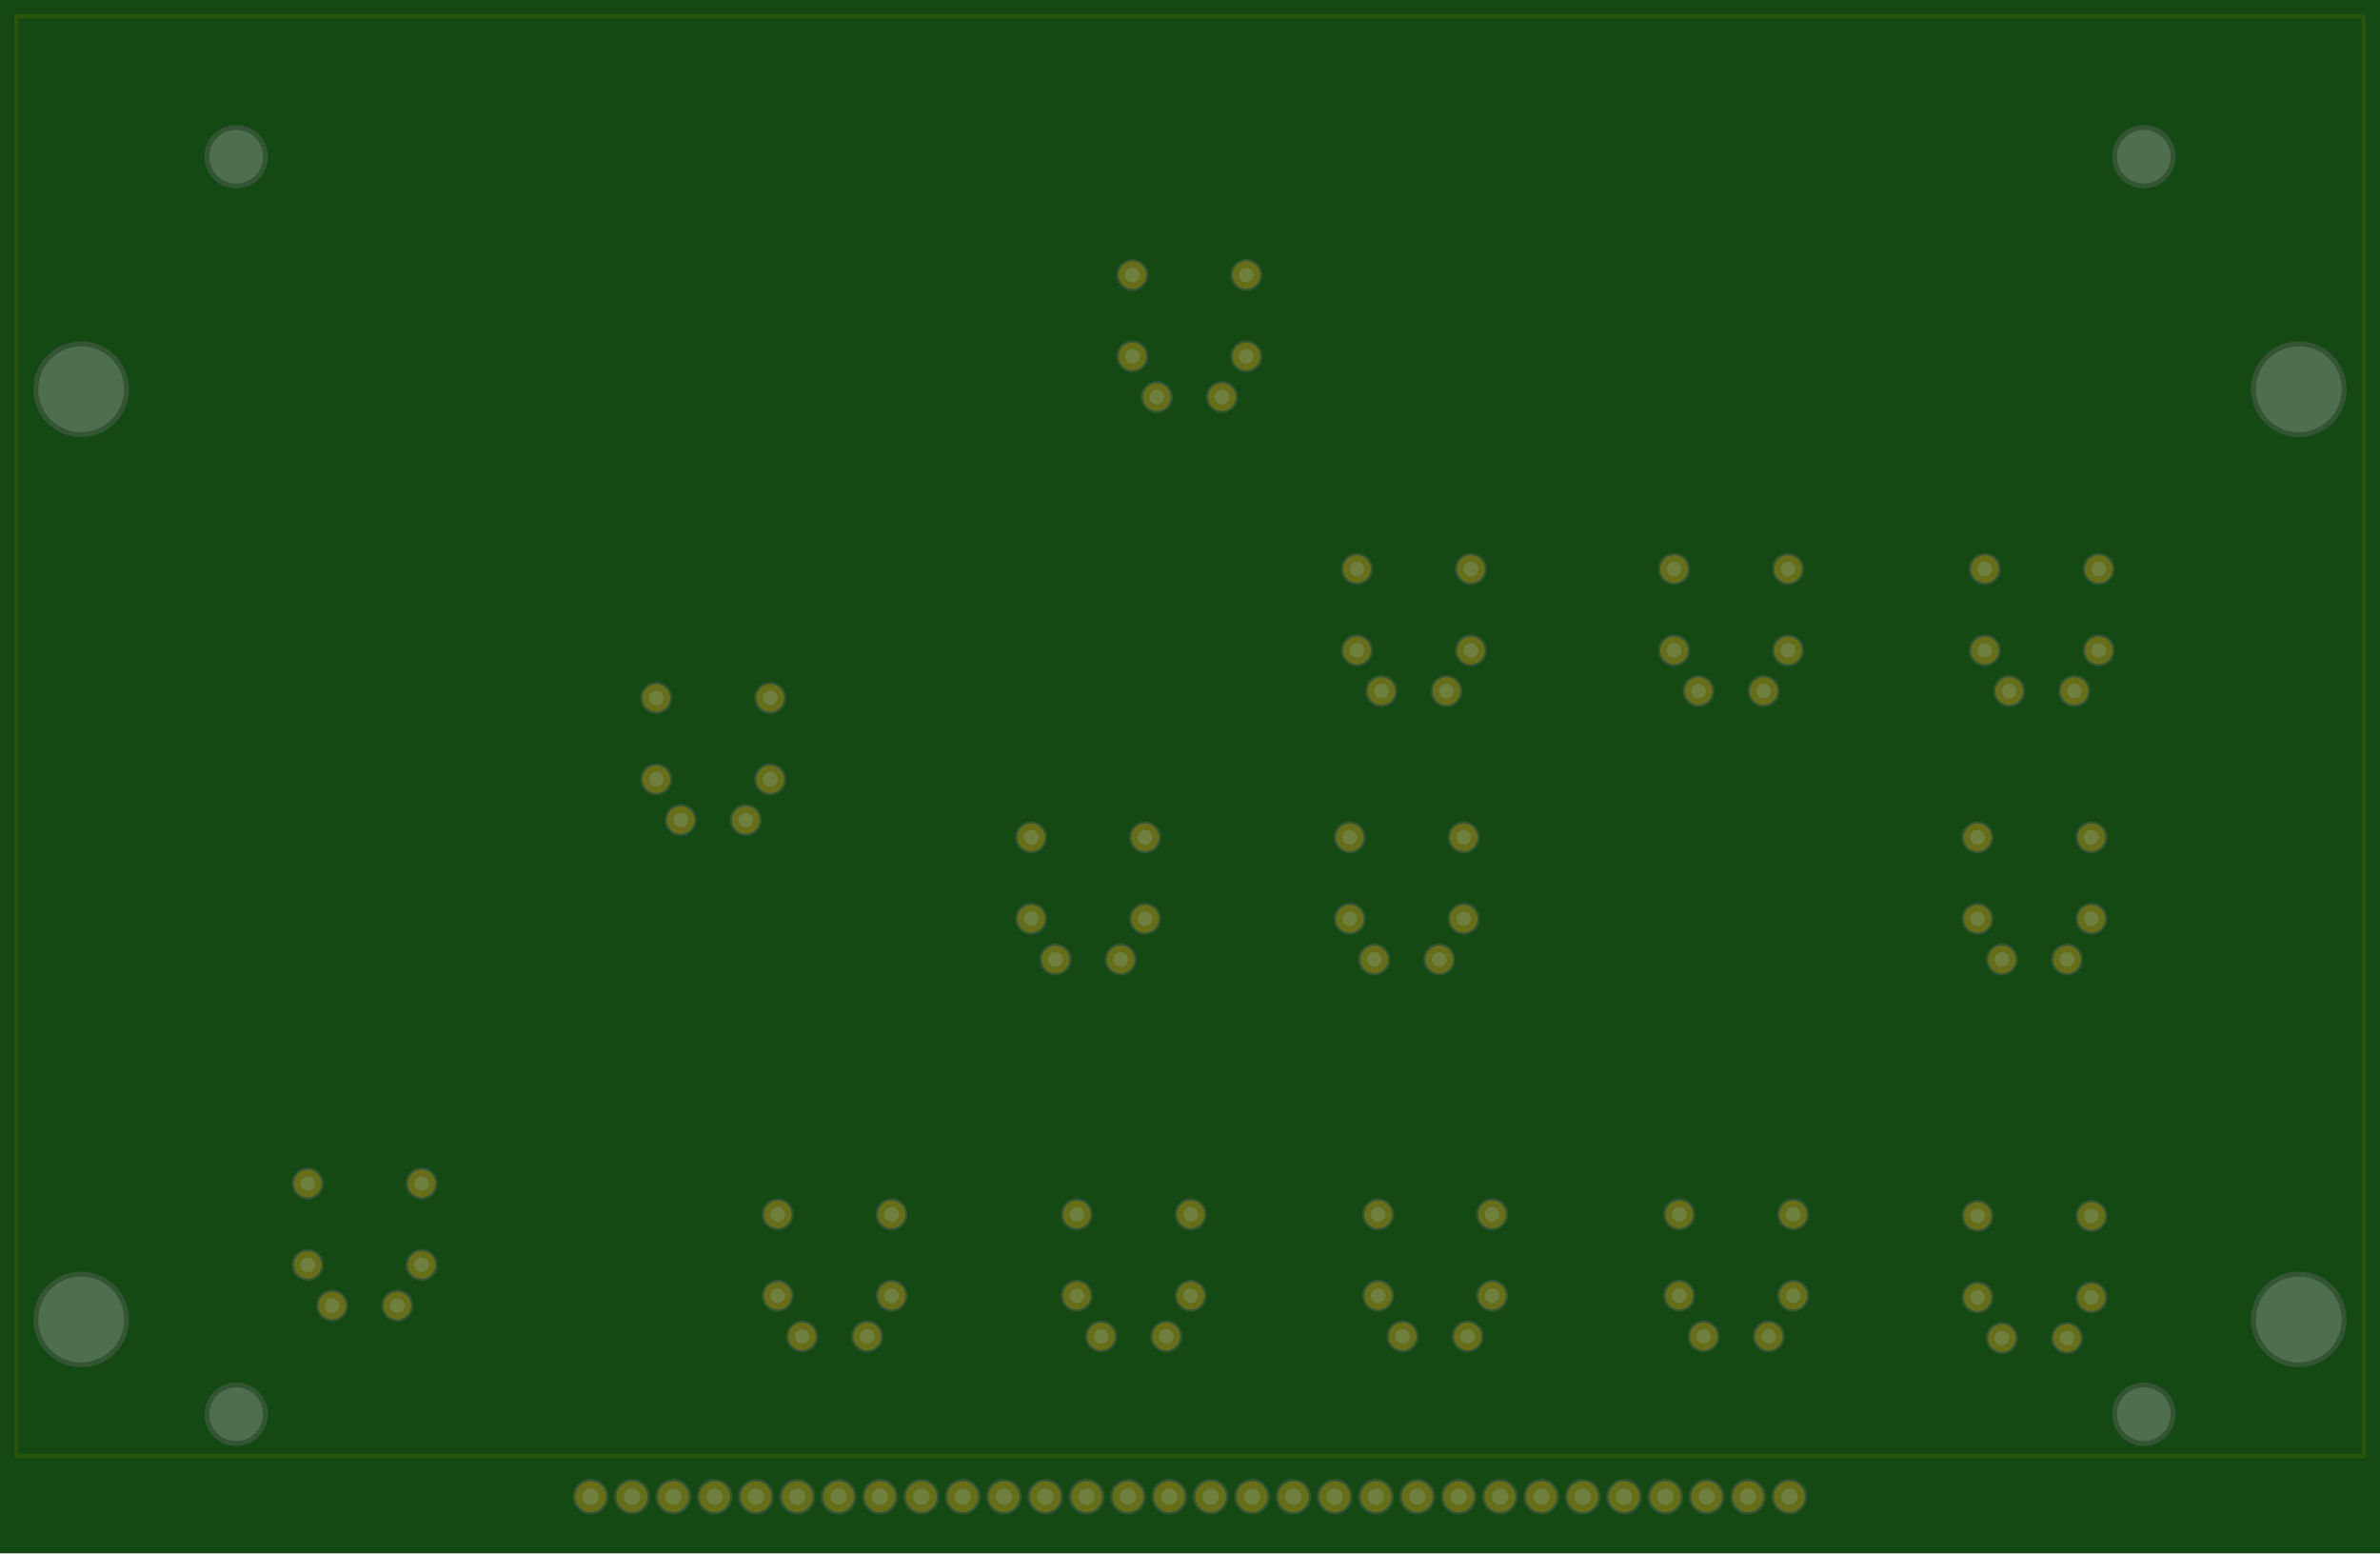
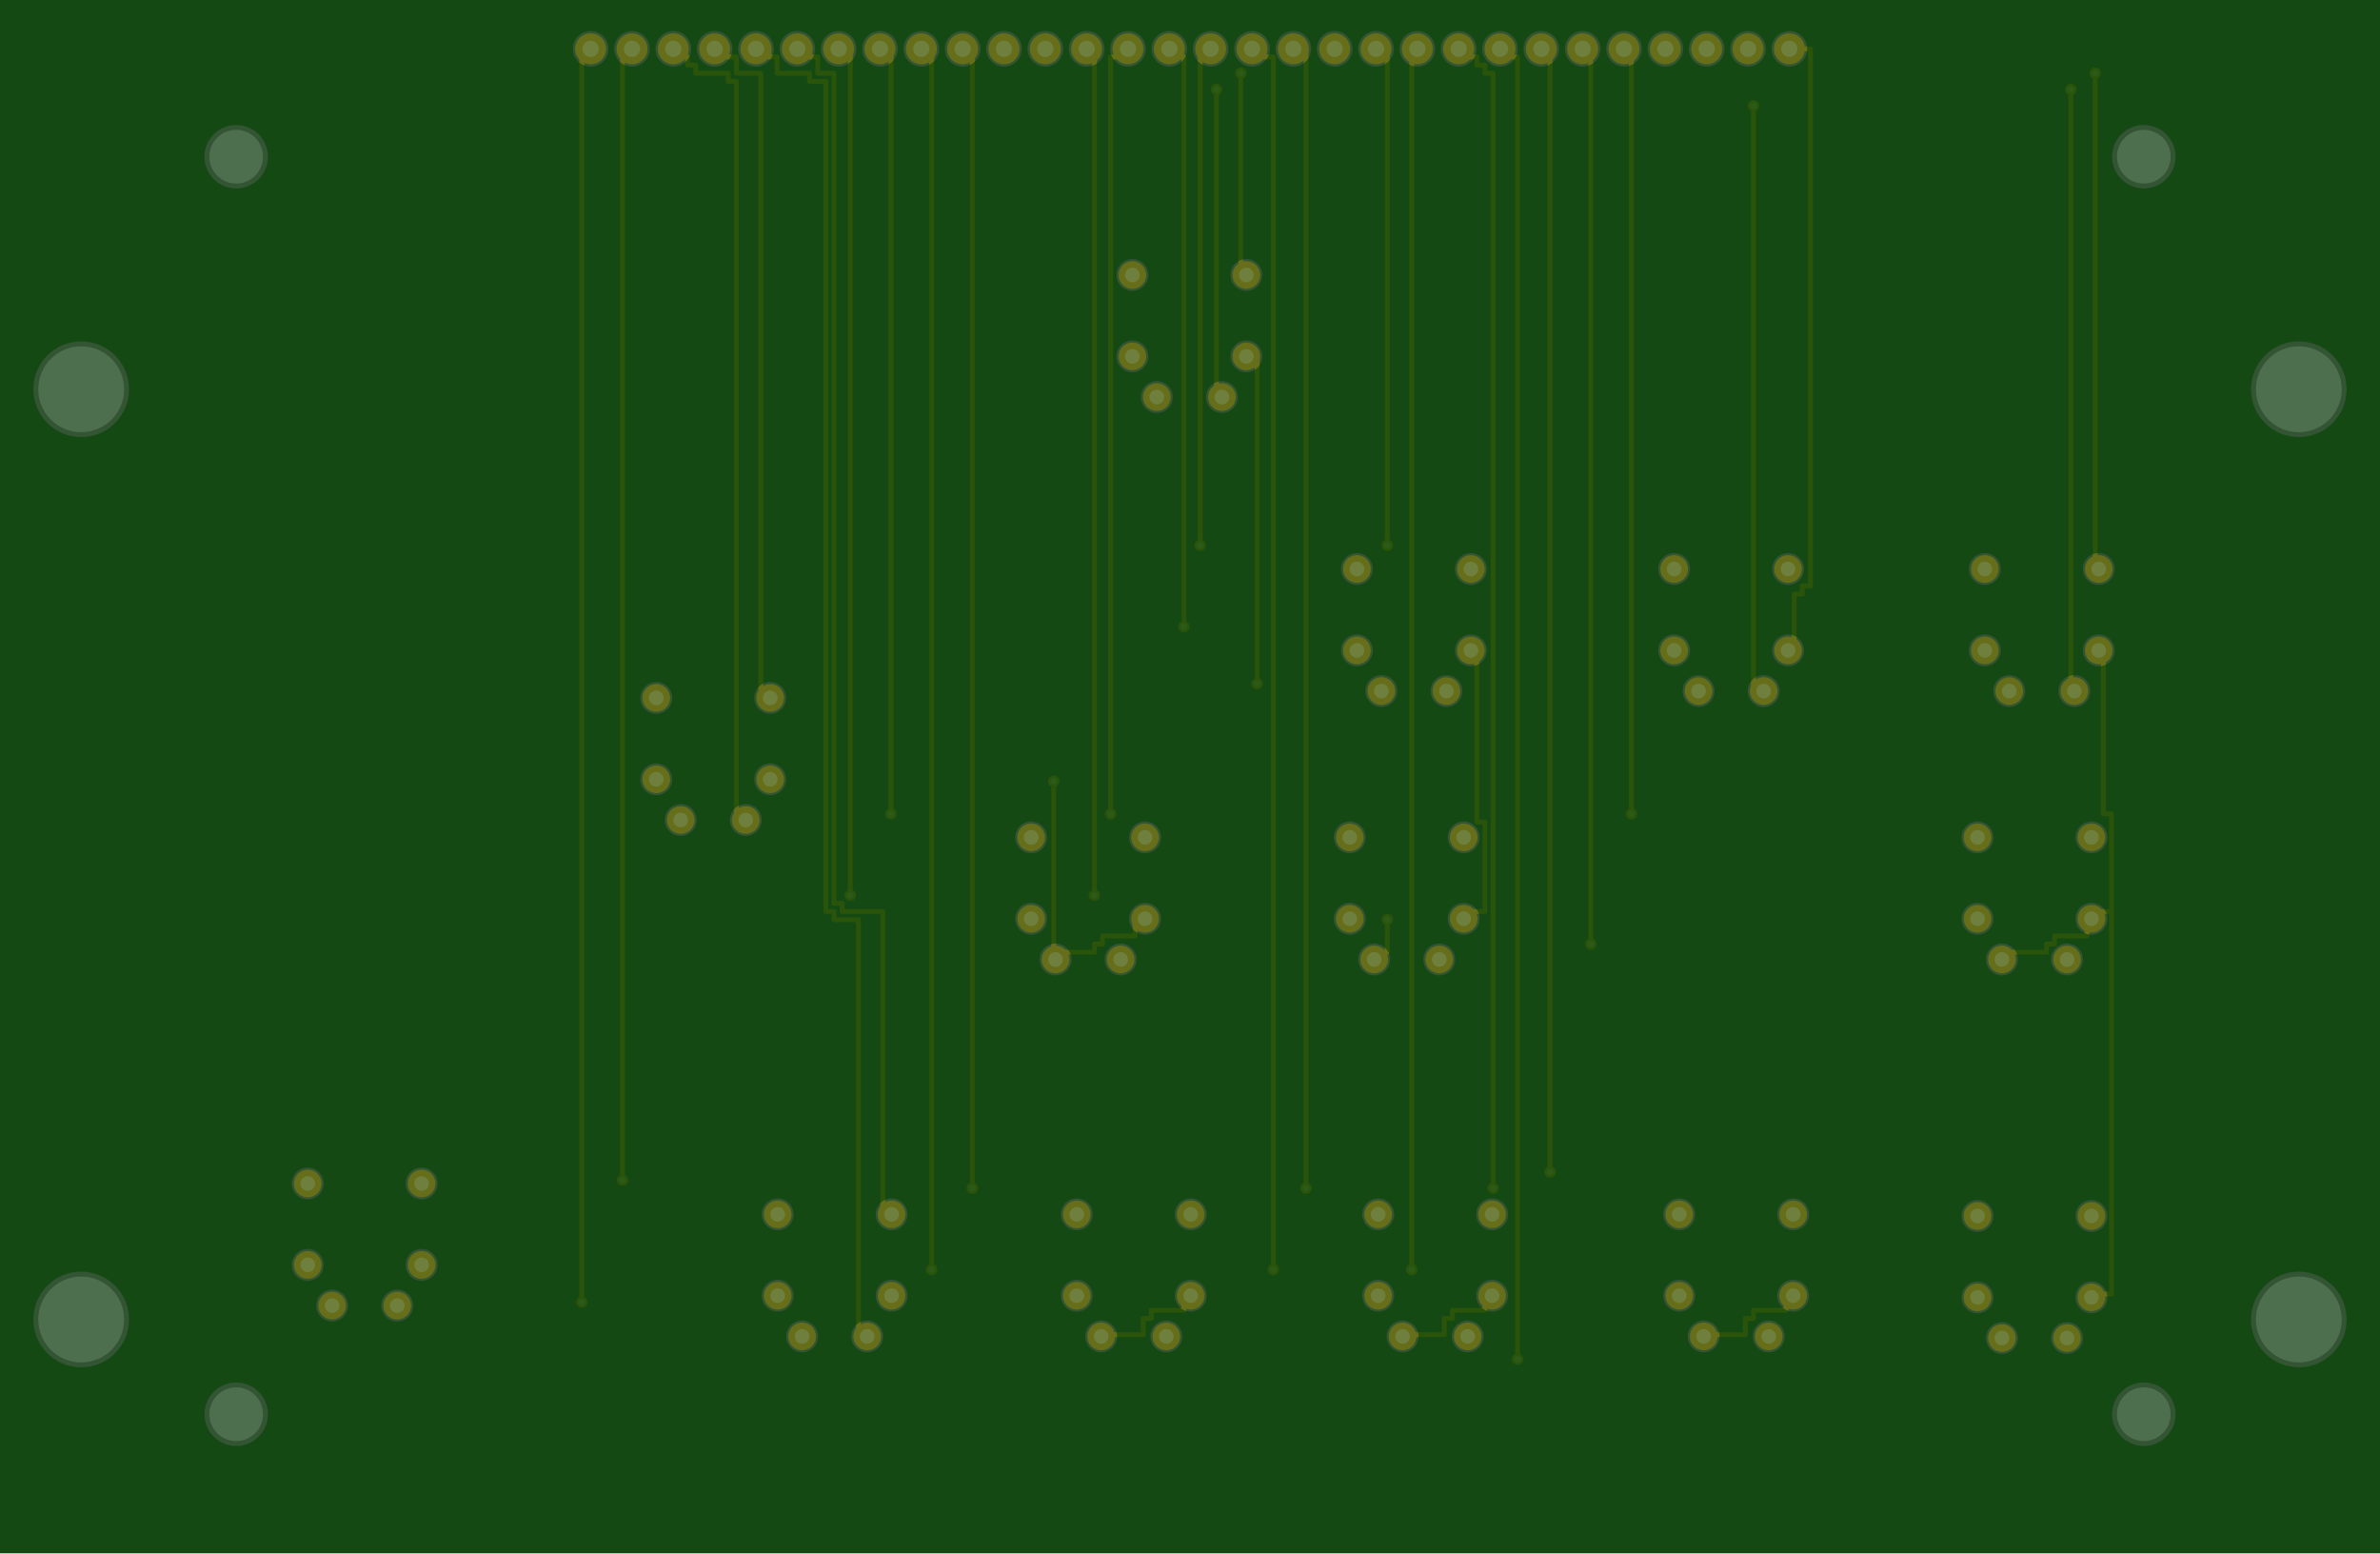
<svg xmlns="http://www.w3.org/2000/svg" version="1.1" stroke-linecap="round" stroke-linejoin="round" stroke-width="0" fill-rule="evenodd" clip-rule="evenodd" fill="#c93" stroke="#c93" viewBox="0 -95.45 146.25 95.45" width="146.25" height="95.45" style="background:#111">
  <defs>
-     <mask id="drill-pxDvhem3TJCs">
+     <mask id="drill-wErNq-8QMoBy">
      <rect x="0" y="-95.45" width="146.25" height="95.45" fill="#fff" />
      <g color="#000">
-         <circle cx="120.341" cy="-22.74" r="0.45" />
-         <circle cx="127.341" cy="-22.74" r="0.45" />
-         <circle cx="120.341" cy="-17.74" r="0.45" />
-         <circle cx="127.341" cy="-17.74" r="0.45" />
-         <circle cx="121.841" cy="-15.24" r="0.45" />
-         <circle cx="125.841" cy="-15.24" r="0.45" />
+         <circle cx="17.283" cy="-60.493" r="0.45" />
+         <circle cx="24.283" cy="-60.493" r="0.45" />
+         <circle cx="17.283" cy="-55.493" r="0.45" />
+         <circle cx="24.283" cy="-55.493" r="0.45" />
+         <circle cx="18.783" cy="-52.993" r="0.45" />
+         <circle cx="22.783" cy="-52.993" r="0.45" />
+         <circle cx="17.733" cy="-44.005" r="0.45" />
+         <circle cx="24.733" cy="-44.005" r="0.45" />
+         <circle cx="17.733" cy="-39.005" r="0.45" />
+         <circle cx="24.733" cy="-39.005" r="0.45" />
+         <circle cx="19.233" cy="-36.505" r="0.45" />
+         <circle cx="23.233" cy="-36.505" r="0.45" />
+         <circle cx="17.733" cy="-20.745" r="0.45" />
+         <circle cx="24.733" cy="-20.745" r="0.45" />
+         <circle cx="17.733" cy="-15.745" r="0.45" />
+         <circle cx="24.733" cy="-15.745" r="0.45" />
+         <circle cx="19.233" cy="-13.245" r="0.45" />
+         <circle cx="23.233" cy="-13.245" r="0.45" />
        <circle cx="36.062" cy="-20.846" r="0.45" />
        <circle cx="43.062" cy="-20.846" r="0.45" />
        <circle cx="36.062" cy="-15.846" r="0.45" />
        <circle cx="43.062" cy="-15.846" r="0.45" />
        <circle cx="37.562" cy="-13.346" r="0.45" />
        <circle cx="41.562" cy="-13.346" r="0.45" />
-         <circle cx="17.733" cy="-44.005" r="0.45" />
-         <circle cx="24.733" cy="-44.005" r="0.45" />
-         <circle cx="17.733" cy="-39.005" r="0.45" />
-         <circle cx="24.733" cy="-39.005" r="0.45" />
-         <circle cx="19.233" cy="-36.505" r="0.45" />
-         <circle cx="23.233" cy="-36.505" r="0.45" />
-         <circle cx="17.283" cy="-60.493" r="0.45" />
-         <circle cx="24.283" cy="-60.493" r="0.45" />
-         <circle cx="17.283" cy="-55.493" r="0.45" />
-         <circle cx="24.283" cy="-55.493" r="0.45" />
-         <circle cx="18.783" cy="-52.993" r="0.45" />
-         <circle cx="22.783" cy="-52.993" r="0.45" />
        <circle cx="36.375" cy="-60.493" r="0.45" />
        <circle cx="43.375" cy="-60.493" r="0.45" />
        <circle cx="36.375" cy="-55.493" r="0.45" />
        <circle cx="43.375" cy="-55.493" r="0.45" />
        <circle cx="37.875" cy="-52.993" r="0.45" />
        <circle cx="41.875" cy="-52.993" r="0.45" />
+         <circle cx="54.562" cy="-20.846" r="0.45" />
+         <circle cx="61.562" cy="-20.846" r="0.45" />
+         <circle cx="54.562" cy="-15.846" r="0.45" />
+         <circle cx="61.562" cy="-15.846" r="0.45" />
+         <circle cx="56.062" cy="-13.346" r="0.45" />
+         <circle cx="60.062" cy="-13.346" r="0.45" />
        <circle cx="55.867" cy="-60.493" r="0.45" />
        <circle cx="62.867" cy="-60.493" r="0.45" />
        <circle cx="55.867" cy="-55.493" r="0.45" />
        <circle cx="62.867" cy="-55.493" r="0.45" />
        <circle cx="57.367" cy="-52.993" r="0.45" />
        <circle cx="61.367" cy="-52.993" r="0.45" />
-         <circle cx="17.733" cy="-20.745" r="0.45" />
-         <circle cx="24.733" cy="-20.745" r="0.45" />
-         <circle cx="17.733" cy="-15.745" r="0.45" />
-         <circle cx="24.733" cy="-15.745" r="0.45" />
-         <circle cx="19.233" cy="-13.245" r="0.45" />
-         <circle cx="23.233" cy="-13.245" r="0.45" />
-         <circle cx="54.562" cy="-20.846" r="0.45" />
-         <circle cx="61.562" cy="-20.846" r="0.45" />
-         <circle cx="54.562" cy="-15.846" r="0.45" />
-         <circle cx="61.562" cy="-15.846" r="0.45" />
-         <circle cx="56.062" cy="-13.346" r="0.45" />
-         <circle cx="60.062" cy="-13.346" r="0.45" />
-         <circle cx="91.462" cy="-20.846" r="0.45" />
-         <circle cx="98.462" cy="-20.846" r="0.45" />
-         <circle cx="91.462" cy="-15.846" r="0.45" />
-         <circle cx="98.462" cy="-15.846" r="0.45" />
-         <circle cx="92.962" cy="-13.346" r="0.45" />
-         <circle cx="96.962" cy="-13.346" r="0.45" />
        <circle cx="56.308" cy="-44.005" r="0.45" />
        <circle cx="63.308" cy="-44.005" r="0.45" />
        <circle cx="56.308" cy="-39.005" r="0.45" />
        <circle cx="63.308" cy="-39.005" r="0.45" />
        <circle cx="57.808" cy="-36.505" r="0.45" />
        <circle cx="61.808" cy="-36.505" r="0.45" />
        <circle cx="69.664" cy="-78.556" r="0.45" />
        <circle cx="76.664" cy="-78.556" r="0.45" />
        <circle cx="69.664" cy="-73.556" r="0.45" />
        <circle cx="76.664" cy="-73.556" r="0.45" />
        <circle cx="71.164" cy="-71.056" r="0.45" />
        <circle cx="75.164" cy="-71.056" r="0.45" />
+         <circle cx="73.083" cy="-20.846" r="0.45" />
+         <circle cx="80.083" cy="-20.846" r="0.45" />
+         <circle cx="73.083" cy="-15.846" r="0.45" />
+         <circle cx="80.083" cy="-15.846" r="0.45" />
+         <circle cx="74.583" cy="-13.346" r="0.45" />
+         <circle cx="78.583" cy="-13.346" r="0.45" />
        <circle cx="75.887" cy="-44.005" r="0.45" />
        <circle cx="82.887" cy="-44.005" r="0.45" />
        <circle cx="75.887" cy="-39.005" r="0.45" />
        <circle cx="82.887" cy="-39.005" r="0.45" />
        <circle cx="77.387" cy="-36.505" r="0.45" />
        <circle cx="81.387" cy="-36.505" r="0.45" />
-         <circle cx="73.083" cy="-20.846" r="0.45" />
-         <circle cx="80.083" cy="-20.846" r="0.45" />
-         <circle cx="73.083" cy="-15.846" r="0.45" />
-         <circle cx="80.083" cy="-15.846" r="0.45" />
-         <circle cx="74.583" cy="-13.346" r="0.45" />
-         <circle cx="78.583" cy="-13.346" r="0.45" />
+         <circle cx="91.462" cy="-20.846" r="0.45" />
+         <circle cx="98.462" cy="-20.846" r="0.45" />
+         <circle cx="91.462" cy="-15.846" r="0.45" />
+         <circle cx="98.462" cy="-15.846" r="0.45" />
+         <circle cx="92.962" cy="-13.346" r="0.45" />
+         <circle cx="96.962" cy="-13.346" r="0.45" />
        <circle cx="98.923" cy="-52.572" r="0.45" />
        <circle cx="105.923" cy="-52.572" r="0.45" />
        <circle cx="98.923" cy="-47.572" r="0.45" />
        <circle cx="105.923" cy="-47.572" r="0.45" />
        <circle cx="100.423" cy="-45.072" r="0.45" />
        <circle cx="104.423" cy="-45.072" r="0.45" />
-         <circle cx="36.295" cy="-3.5" r="0.5" />
-         <circle cx="38.835" cy="-3.5" r="0.5" />
-         <circle cx="41.375" cy="-3.5" r="0.5" />
-         <circle cx="43.915" cy="-3.5" r="0.5" />
-         <circle cx="46.455" cy="-3.5" r="0.5" />
-         <circle cx="48.995" cy="-3.5" r="0.5" />
-         <circle cx="51.535" cy="-3.5" r="0.5" />
-         <circle cx="54.075" cy="-3.5" r="0.5" />
-         <circle cx="56.615" cy="-3.5" r="0.5" />
-         <circle cx="59.155" cy="-3.5" r="0.5" />
-         <circle cx="61.695" cy="-3.5" r="0.5" />
-         <circle cx="64.235" cy="-3.5" r="0.5" />
-         <circle cx="66.775" cy="-3.5" r="0.5" />
-         <circle cx="69.315" cy="-3.5" r="0.5" />
-         <circle cx="71.855" cy="-3.5" r="0.5" />
-         <circle cx="74.395" cy="-3.5" r="0.5" />
-         <circle cx="76.935" cy="-3.5" r="0.5" />
-         <circle cx="79.475" cy="-3.5" r="0.5" />
-         <circle cx="82.015" cy="-3.5" r="0.5" />
-         <circle cx="84.555" cy="-3.5" r="0.5" />
-         <circle cx="87.095" cy="-3.5" r="0.5" />
-         <circle cx="89.635" cy="-3.5" r="0.5" />
-         <circle cx="92.175" cy="-3.5" r="0.5" />
-         <circle cx="94.715" cy="-3.5" r="0.5" />
-         <circle cx="97.255" cy="-3.5" r="0.5" />
-         <circle cx="99.795" cy="-3.5" r="0.5" />
-         <circle cx="102.335" cy="-3.5" r="0.5" />
-         <circle cx="104.875" cy="-3.5" r="0.5" />
-         <circle cx="107.415" cy="-3.5" r="0.5" />
-         <circle cx="109.955" cy="-3.5" r="0.5" />
+         <circle cx="120.341" cy="-22.74" r="0.45" />
+         <circle cx="127.341" cy="-22.74" r="0.45" />
+         <circle cx="120.341" cy="-17.74" r="0.45" />
+         <circle cx="127.341" cy="-17.74" r="0.45" />
+         <circle cx="121.841" cy="-15.24" r="0.45" />
+         <circle cx="125.841" cy="-15.24" r="0.45" />
+         <circle cx="36.295" cy="-92.45" r="0.5" />
+         <circle cx="38.835" cy="-92.45" r="0.5" />
+         <circle cx="41.375" cy="-92.45" r="0.5" />
+         <circle cx="43.915" cy="-92.45" r="0.5" />
+         <circle cx="46.455" cy="-92.45" r="0.5" />
+         <circle cx="48.995" cy="-92.45" r="0.5" />
+         <circle cx="51.535" cy="-92.45" r="0.5" />
+         <circle cx="54.075" cy="-92.45" r="0.5" />
+         <circle cx="56.615" cy="-92.45" r="0.5" />
+         <circle cx="59.155" cy="-92.45" r="0.5" />
+         <circle cx="61.695" cy="-92.45" r="0.5" />
+         <circle cx="64.235" cy="-92.45" r="0.5" />
+         <circle cx="66.775" cy="-92.45" r="0.5" />
+         <circle cx="69.315" cy="-92.45" r="0.5" />
+         <circle cx="71.855" cy="-92.45" r="0.5" />
+         <circle cx="74.395" cy="-92.45" r="0.5" />
+         <circle cx="76.935" cy="-92.45" r="0.5" />
+         <circle cx="79.475" cy="-92.45" r="0.5" />
+         <circle cx="82.015" cy="-92.45" r="0.5" />
+         <circle cx="84.555" cy="-92.45" r="0.5" />
+         <circle cx="87.095" cy="-92.45" r="0.5" />
+         <circle cx="89.635" cy="-92.45" r="0.5" />
+         <circle cx="92.175" cy="-92.45" r="0.5" />
+         <circle cx="94.715" cy="-92.45" r="0.5" />
+         <circle cx="97.255" cy="-92.45" r="0.5" />
+         <circle cx="99.795" cy="-92.45" r="0.5" />
+         <circle cx="102.335" cy="-92.45" r="0.5" />
+         <circle cx="104.875" cy="-92.45" r="0.5" />
+         <circle cx="107.415" cy="-92.45" r="0.5" />
+         <circle cx="109.955" cy="-92.45" r="0.5" />
+         <circle cx="70" cy="-90.95" r="0.2" />
+         <circle cx="71.5" cy="-89.95" r="0.2" />
+         <circle cx="72.5" cy="-61.95" r="0.2" />
+         <circle cx="17.5" cy="-90.95" r="0.2" />
+         <circle cx="73.5" cy="-56.95" r="0.2" />
+         <circle cx="61" cy="-61.95" r="0.2" />
+         <circle cx="19" cy="-89.95" r="0.2" />
+         <circle cx="91.5" cy="-45.45" r="0.2" />
+         <circle cx="38.5" cy="-88.95" r="0.2" />
+         <circle cx="78" cy="-45.45" r="0.2" />
+         <circle cx="94" cy="-40.45" r="0.2" />
+         <circle cx="46" cy="-45.45" r="0.2" />
+         <circle cx="79" cy="-40.45" r="0.2" />
+         <circle cx="108" cy="-22.95" r="0.2" />
+         <circle cx="66" cy="-22.45" r="0.2" />
+         <circle cx="86.5" cy="-22.45" r="0.2" />
+         <circle cx="48.5" cy="-37.45" r="0.2" />
+         <circle cx="110.5" cy="-15.45" r="0.2" />
+         <circle cx="54.5" cy="-22.45" r="0.2" />
+         <circle cx="68" cy="-17.45" r="0.2" />
+         <circle cx="89" cy="-17.45" r="0.2" />
+         <circle cx="59.5" cy="-17.45" r="0.2" />
+         <circle cx="51" cy="-23.45" r="0.2" />
+         <circle cx="53" cy="-11.95" r="0.2" />
+         <circle cx="61" cy="-38.95" r="0.2" />
+         <circle cx="81.5" cy="-47.45" r="0.2" />
+         <circle cx="69" cy="-53.45" r="0.2" />
        <circle cx="141.261" cy="-14.386" r="2.638" />
        <circle cx="4.989" cy="-14.386" r="2.638" />
        <circle cx="141.261" cy="-71.536" r="2.638" />
        <circle cx="4.989" cy="-71.536" r="2.638" />
        <circle cx="131.736" cy="-85.823" r="1.649" />
        <circle cx="14.514" cy="-85.823" r="1.649" />
        <circle cx="14.514" cy="-8.565" r="1.649" />
        <circle cx="131.736" cy="-8.565" r="1.649" />
      </g>
    </mask>
-     <mask id="resist-pxDvhem3TJCs">
+     <mask id="resist-wErNq-8QMoBy">
      <rect x="0" y="-95.45" width="146.25" height="95.45" fill="#fff" />
      <g color="#000">
        <circle cx="141.261" cy="-14.386" r="2.938" />
        <circle cx="4.989" cy="-14.386" r="2.938" />
        <circle cx="141.261" cy="-71.536" r="2.938" />
        <circle cx="4.989" cy="-71.536" r="2.938" />
        <circle cx="131.736" cy="-85.823" r="1.949" />
        <circle cx="14.514" cy="-85.823" r="1.949" />
        <circle cx="14.514" cy="-8.565" r="1.949" />
        <circle cx="131.736" cy="-8.565" r="1.949" />
-         <circle cx="120.341" cy="-22.74" r="0.978" />
-         <circle cx="127.341" cy="-22.74" r="0.978" />
-         <circle cx="120.341" cy="-17.74" r="0.978" />
-         <circle cx="127.341" cy="-17.74" r="0.978" />
-         <circle cx="121.841" cy="-15.24" r="0.978" />
-         <circle cx="125.841" cy="-15.24" r="0.978" />
+         <circle cx="17.283" cy="-60.493" r="0.978" />
+         <circle cx="24.283" cy="-60.493" r="0.978" />
+         <circle cx="17.283" cy="-55.493" r="0.978" />
+         <circle cx="24.283" cy="-55.493" r="0.978" />
+         <circle cx="18.783" cy="-52.993" r="0.978" />
+         <circle cx="22.783" cy="-52.993" r="0.978" />
+         <circle cx="17.733" cy="-44.005" r="0.978" />
+         <circle cx="24.733" cy="-44.005" r="0.978" />
+         <circle cx="17.733" cy="-39.005" r="0.978" />
+         <circle cx="24.733" cy="-39.005" r="0.978" />
+         <circle cx="19.233" cy="-36.505" r="0.978" />
+         <circle cx="23.233" cy="-36.505" r="0.978" />
+         <circle cx="17.733" cy="-20.745" r="0.978" />
+         <circle cx="24.733" cy="-20.745" r="0.978" />
+         <circle cx="17.733" cy="-15.745" r="0.978" />
+         <circle cx="24.733" cy="-15.745" r="0.978" />
+         <circle cx="19.233" cy="-13.245" r="0.978" />
+         <circle cx="23.233" cy="-13.245" r="0.978" />
        <circle cx="36.062" cy="-20.846" r="0.978" />
        <circle cx="43.062" cy="-20.846" r="0.978" />
        <circle cx="36.062" cy="-15.846" r="0.978" />
        <circle cx="43.062" cy="-15.846" r="0.978" />
        <circle cx="37.562" cy="-13.346" r="0.978" />
        <circle cx="41.562" cy="-13.346" r="0.978" />
-         <circle cx="17.733" cy="-44.005" r="0.978" />
-         <circle cx="24.733" cy="-44.005" r="0.978" />
-         <circle cx="17.733" cy="-39.005" r="0.978" />
-         <circle cx="24.733" cy="-39.005" r="0.978" />
-         <circle cx="19.233" cy="-36.505" r="0.978" />
-         <circle cx="23.233" cy="-36.505" r="0.978" />
-         <circle cx="17.283" cy="-60.493" r="0.978" />
-         <circle cx="24.283" cy="-60.493" r="0.978" />
-         <circle cx="17.283" cy="-55.493" r="0.978" />
-         <circle cx="24.283" cy="-55.493" r="0.978" />
-         <circle cx="18.783" cy="-52.993" r="0.978" />
-         <circle cx="22.783" cy="-52.993" r="0.978" />
        <circle cx="36.375" cy="-60.493" r="0.978" />
        <circle cx="43.375" cy="-60.493" r="0.978" />
        <circle cx="36.375" cy="-55.493" r="0.978" />
        <circle cx="43.375" cy="-55.493" r="0.978" />
        <circle cx="37.875" cy="-52.993" r="0.978" />
        <circle cx="41.875" cy="-52.993" r="0.978" />
+         <circle cx="54.562" cy="-20.846" r="0.978" />
+         <circle cx="61.562" cy="-20.846" r="0.978" />
+         <circle cx="54.562" cy="-15.846" r="0.978" />
+         <circle cx="61.562" cy="-15.846" r="0.978" />
+         <circle cx="56.062" cy="-13.346" r="0.978" />
+         <circle cx="60.062" cy="-13.346" r="0.978" />
        <circle cx="55.867" cy="-60.493" r="0.978" />
        <circle cx="62.867" cy="-60.493" r="0.978" />
        <circle cx="55.867" cy="-55.493" r="0.978" />
        <circle cx="62.867" cy="-55.493" r="0.978" />
        <circle cx="57.367" cy="-52.993" r="0.978" />
        <circle cx="61.367" cy="-52.993" r="0.978" />
-         <circle cx="17.733" cy="-20.745" r="0.978" />
-         <circle cx="24.733" cy="-20.745" r="0.978" />
-         <circle cx="17.733" cy="-15.745" r="0.978" />
-         <circle cx="24.733" cy="-15.745" r="0.978" />
-         <circle cx="19.233" cy="-13.245" r="0.978" />
-         <circle cx="23.233" cy="-13.245" r="0.978" />
-         <circle cx="54.562" cy="-20.846" r="0.978" />
-         <circle cx="61.562" cy="-20.846" r="0.978" />
-         <circle cx="54.562" cy="-15.846" r="0.978" />
-         <circle cx="61.562" cy="-15.846" r="0.978" />
-         <circle cx="56.062" cy="-13.346" r="0.978" />
-         <circle cx="60.062" cy="-13.346" r="0.978" />
-         <circle cx="91.462" cy="-20.846" r="0.978" />
-         <circle cx="98.462" cy="-20.846" r="0.978" />
-         <circle cx="91.462" cy="-15.846" r="0.978" />
-         <circle cx="98.462" cy="-15.846" r="0.978" />
-         <circle cx="92.962" cy="-13.346" r="0.978" />
-         <circle cx="96.962" cy="-13.346" r="0.978" />
        <circle cx="56.308" cy="-44.005" r="0.978" />
        <circle cx="63.308" cy="-44.005" r="0.978" />
        <circle cx="56.308" cy="-39.005" r="0.978" />
        <circle cx="63.308" cy="-39.005" r="0.978" />
        <circle cx="57.808" cy="-36.505" r="0.978" />
        <circle cx="61.808" cy="-36.505" r="0.978" />
        <circle cx="69.664" cy="-78.556" r="0.978" />
        <circle cx="76.664" cy="-78.556" r="0.978" />
        <circle cx="69.664" cy="-73.556" r="0.978" />
        <circle cx="76.664" cy="-73.556" r="0.978" />
        <circle cx="71.164" cy="-71.056" r="0.978" />
        <circle cx="75.164" cy="-71.056" r="0.978" />
+         <circle cx="73.083" cy="-20.846" r="0.978" />
+         <circle cx="80.083" cy="-20.846" r="0.978" />
+         <circle cx="73.083" cy="-15.846" r="0.978" />
+         <circle cx="80.083" cy="-15.846" r="0.978" />
+         <circle cx="74.583" cy="-13.346" r="0.978" />
+         <circle cx="78.583" cy="-13.346" r="0.978" />
        <circle cx="75.887" cy="-44.005" r="0.978" />
        <circle cx="82.887" cy="-44.005" r="0.978" />
        <circle cx="75.887" cy="-39.005" r="0.978" />
        <circle cx="82.887" cy="-39.005" r="0.978" />
        <circle cx="77.387" cy="-36.505" r="0.978" />
        <circle cx="81.387" cy="-36.505" r="0.978" />
-         <circle cx="73.083" cy="-20.846" r="0.978" />
-         <circle cx="80.083" cy="-20.846" r="0.978" />
-         <circle cx="73.083" cy="-15.846" r="0.978" />
-         <circle cx="80.083" cy="-15.846" r="0.978" />
-         <circle cx="74.583" cy="-13.346" r="0.978" />
-         <circle cx="78.583" cy="-13.346" r="0.978" />
+         <circle cx="91.462" cy="-20.846" r="0.978" />
+         <circle cx="98.462" cy="-20.846" r="0.978" />
+         <circle cx="91.462" cy="-15.846" r="0.978" />
+         <circle cx="98.462" cy="-15.846" r="0.978" />
+         <circle cx="92.962" cy="-13.346" r="0.978" />
+         <circle cx="96.962" cy="-13.346" r="0.978" />
        <circle cx="98.923" cy="-52.572" r="0.978" />
        <circle cx="105.923" cy="-52.572" r="0.978" />
        <circle cx="98.923" cy="-47.572" r="0.978" />
        <circle cx="105.923" cy="-47.572" r="0.978" />
        <circle cx="100.423" cy="-45.072" r="0.978" />
        <circle cx="104.423" cy="-45.072" r="0.978" />
-         <circle cx="36.295" cy="-3.5" r="1.093" />
-         <circle cx="38.835" cy="-3.5" r="1.093" />
-         <circle cx="41.375" cy="-3.5" r="1.093" />
-         <circle cx="43.915" cy="-3.5" r="1.093" />
-         <circle cx="46.455" cy="-3.5" r="1.093" />
-         <circle cx="48.995" cy="-3.5" r="1.093" />
-         <circle cx="51.535" cy="-3.5" r="1.093" />
-         <circle cx="54.075" cy="-3.5" r="1.093" />
-         <circle cx="56.615" cy="-3.5" r="1.093" />
-         <circle cx="59.155" cy="-3.5" r="1.093" />
-         <circle cx="61.695" cy="-3.5" r="1.093" />
-         <circle cx="64.235" cy="-3.5" r="1.093" />
-         <circle cx="66.775" cy="-3.5" r="1.093" />
-         <circle cx="69.315" cy="-3.5" r="1.093" />
-         <circle cx="71.855" cy="-3.5" r="1.093" />
-         <circle cx="74.395" cy="-3.5" r="1.093" />
-         <circle cx="76.935" cy="-3.5" r="1.093" />
-         <circle cx="79.475" cy="-3.5" r="1.093" />
-         <circle cx="82.015" cy="-3.5" r="1.093" />
-         <circle cx="84.555" cy="-3.5" r="1.093" />
-         <circle cx="87.095" cy="-3.5" r="1.093" />
-         <circle cx="89.635" cy="-3.5" r="1.093" />
-         <circle cx="92.175" cy="-3.5" r="1.093" />
-         <circle cx="94.715" cy="-3.5" r="1.093" />
-         <circle cx="97.255" cy="-3.5" r="1.093" />
-         <circle cx="99.795" cy="-3.5" r="1.093" />
-         <circle cx="102.335" cy="-3.5" r="1.093" />
-         <circle cx="104.875" cy="-3.5" r="1.093" />
-         <circle cx="107.415" cy="-3.5" r="1.093" />
-         <circle cx="109.955" cy="-3.5" r="1.093" />
+         <circle cx="120.341" cy="-22.74" r="0.978" />
+         <circle cx="127.341" cy="-22.74" r="0.978" />
+         <circle cx="120.341" cy="-17.74" r="0.978" />
+         <circle cx="127.341" cy="-17.74" r="0.978" />
+         <circle cx="121.841" cy="-15.24" r="0.978" />
+         <circle cx="125.841" cy="-15.24" r="0.978" />
+         <circle cx="36.295" cy="-92.45" r="1.093" />
+         <circle cx="38.835" cy="-92.45" r="1.093" />
+         <circle cx="41.375" cy="-92.45" r="1.093" />
+         <circle cx="43.915" cy="-92.45" r="1.093" />
+         <circle cx="46.455" cy="-92.45" r="1.093" />
+         <circle cx="48.995" cy="-92.45" r="1.093" />
+         <circle cx="51.535" cy="-92.45" r="1.093" />
+         <circle cx="54.075" cy="-92.45" r="1.093" />
+         <circle cx="56.615" cy="-92.45" r="1.093" />
+         <circle cx="59.155" cy="-92.45" r="1.093" />
+         <circle cx="61.695" cy="-92.45" r="1.093" />
+         <circle cx="64.235" cy="-92.45" r="1.093" />
+         <circle cx="66.775" cy="-92.45" r="1.093" />
+         <circle cx="69.315" cy="-92.45" r="1.093" />
+         <circle cx="71.855" cy="-92.45" r="1.093" />
+         <circle cx="74.395" cy="-92.45" r="1.093" />
+         <circle cx="76.935" cy="-92.45" r="1.093" />
+         <circle cx="79.475" cy="-92.45" r="1.093" />
+         <circle cx="82.015" cy="-92.45" r="1.093" />
+         <circle cx="84.555" cy="-92.45" r="1.093" />
+         <circle cx="87.095" cy="-92.45" r="1.093" />
+         <circle cx="89.635" cy="-92.45" r="1.093" />
+         <circle cx="92.175" cy="-92.45" r="1.093" />
+         <circle cx="94.715" cy="-92.45" r="1.093" />
+         <circle cx="97.255" cy="-92.45" r="1.093" />
+         <circle cx="99.795" cy="-92.45" r="1.093" />
+         <circle cx="102.335" cy="-92.45" r="1.093" />
+         <circle cx="104.875" cy="-92.45" r="1.093" />
+         <circle cx="107.415" cy="-92.45" r="1.093" />
+         <circle cx="109.955" cy="-92.45" r="1.093" />
      </g>
    </mask>
-     <clipPath id="shape-pxDvhem3TJCs">
+     <clipPath id="shape-wErNq-8QMoBy">
      <path d="M0 -95.45L146.25 -95.45L146.25 0L0 0L0 -95.45" />
    </clipPath>
  </defs>
-   <g transform="translate(146.25,0) scale(-1,1)" clip-path="url(#shape-pxDvhem3TJCs)">
-     <g mask="url(#drill-pxDvhem3TJCs)">
+   <g transform="translate(146.25,0) scale(-1,1)" clip-path="url(#shape-wErNq-8QMoBy)">
+     <g mask="url(#drill-wErNq-8QMoBy)">
      <rect fill="#666" x="0" y="-95.45" width="146.25" height="95.45" />
      <g color="#c93">
-         <circle cx="120.341" cy="-22.74" r="0.85" />
-         <circle cx="127.341" cy="-22.74" r="0.85" />
-         <circle cx="120.341" cy="-17.74" r="0.85" />
-         <circle cx="127.341" cy="-17.74" r="0.85" />
-         <circle cx="121.841" cy="-15.24" r="0.85" />
-         <circle cx="125.841" cy="-15.24" r="0.85" />
+         <circle cx="17.283" cy="-60.493" r="0.85" />
+         <circle cx="24.283" cy="-60.493" r="0.85" />
+         <circle cx="17.283" cy="-55.493" r="0.85" />
+         <circle cx="24.283" cy="-55.493" r="0.85" />
+         <circle cx="18.783" cy="-52.993" r="0.85" />
+         <circle cx="22.783" cy="-52.993" r="0.85" />
+         <circle cx="17.733" cy="-44.005" r="0.85" />
+         <circle cx="24.733" cy="-44.005" r="0.85" />
+         <circle cx="17.733" cy="-39.005" r="0.85" />
+         <circle cx="24.733" cy="-39.005" r="0.85" />
+         <circle cx="19.233" cy="-36.505" r="0.85" />
+         <circle cx="23.233" cy="-36.505" r="0.85" />
+         <circle cx="17.733" cy="-20.745" r="0.85" />
+         <circle cx="24.733" cy="-20.745" r="0.85" />
+         <circle cx="17.733" cy="-15.745" r="0.85" />
+         <circle cx="24.733" cy="-15.745" r="0.85" />
+         <circle cx="19.233" cy="-13.245" r="0.85" />
+         <circle cx="23.233" cy="-13.245" r="0.85" />
        <circle cx="36.062" cy="-20.846" r="0.85" />
        <circle cx="43.062" cy="-20.846" r="0.85" />
        <circle cx="36.062" cy="-15.846" r="0.85" />
        <circle cx="43.062" cy="-15.846" r="0.85" />
        <circle cx="37.562" cy="-13.346" r="0.85" />
        <circle cx="41.562" cy="-13.346" r="0.85" />
-         <circle cx="17.733" cy="-44.005" r="0.85" />
-         <circle cx="24.733" cy="-44.005" r="0.85" />
-         <circle cx="17.733" cy="-39.005" r="0.85" />
-         <circle cx="24.733" cy="-39.005" r="0.85" />
-         <circle cx="19.233" cy="-36.505" r="0.85" />
-         <circle cx="23.233" cy="-36.505" r="0.85" />
-         <circle cx="17.283" cy="-60.493" r="0.85" />
-         <circle cx="24.283" cy="-60.493" r="0.85" />
-         <circle cx="17.283" cy="-55.493" r="0.85" />
-         <circle cx="24.283" cy="-55.493" r="0.85" />
-         <circle cx="18.783" cy="-52.993" r="0.85" />
-         <circle cx="22.783" cy="-52.993" r="0.85" />
        <circle cx="36.375" cy="-60.493" r="0.85" />
        <circle cx="43.375" cy="-60.493" r="0.85" />
        <circle cx="36.375" cy="-55.493" r="0.85" />
        <circle cx="43.375" cy="-55.493" r="0.85" />
        <circle cx="37.875" cy="-52.993" r="0.85" />
        <circle cx="41.875" cy="-52.993" r="0.85" />
+         <circle cx="54.562" cy="-20.846" r="0.85" />
+         <circle cx="61.562" cy="-20.846" r="0.85" />
+         <circle cx="54.562" cy="-15.846" r="0.85" />
+         <circle cx="61.562" cy="-15.846" r="0.85" />
+         <circle cx="56.062" cy="-13.346" r="0.85" />
+         <circle cx="60.062" cy="-13.346" r="0.85" />
        <circle cx="55.867" cy="-60.493" r="0.85" />
        <circle cx="62.867" cy="-60.493" r="0.85" />
        <circle cx="55.867" cy="-55.493" r="0.85" />
        <circle cx="62.867" cy="-55.493" r="0.85" />
        <circle cx="57.367" cy="-52.993" r="0.85" />
        <circle cx="61.367" cy="-52.993" r="0.85" />
-         <circle cx="17.733" cy="-20.745" r="0.85" />
-         <circle cx="24.733" cy="-20.745" r="0.85" />
-         <circle cx="17.733" cy="-15.745" r="0.85" />
-         <circle cx="24.733" cy="-15.745" r="0.85" />
-         <circle cx="19.233" cy="-13.245" r="0.85" />
-         <circle cx="23.233" cy="-13.245" r="0.85" />
-         <circle cx="54.562" cy="-20.846" r="0.85" />
-         <circle cx="61.562" cy="-20.846" r="0.85" />
-         <circle cx="54.562" cy="-15.846" r="0.85" />
-         <circle cx="61.562" cy="-15.846" r="0.85" />
-         <circle cx="56.062" cy="-13.346" r="0.85" />
-         <circle cx="60.062" cy="-13.346" r="0.85" />
-         <circle cx="91.462" cy="-20.846" r="0.85" />
-         <circle cx="98.462" cy="-20.846" r="0.85" />
-         <circle cx="91.462" cy="-15.846" r="0.85" />
-         <circle cx="98.462" cy="-15.846" r="0.85" />
-         <circle cx="92.962" cy="-13.346" r="0.85" />
-         <circle cx="96.962" cy="-13.346" r="0.85" />
        <circle cx="56.308" cy="-44.005" r="0.85" />
        <circle cx="63.308" cy="-44.005" r="0.85" />
        <circle cx="56.308" cy="-39.005" r="0.85" />
        <circle cx="63.308" cy="-39.005" r="0.85" />
        <circle cx="57.808" cy="-36.505" r="0.85" />
        <circle cx="61.808" cy="-36.505" r="0.85" />
        <circle cx="69.664" cy="-78.556" r="0.85" />
        <circle cx="76.664" cy="-78.556" r="0.85" />
        <circle cx="69.664" cy="-73.556" r="0.85" />
        <circle cx="76.664" cy="-73.556" r="0.85" />
        <circle cx="71.164" cy="-71.056" r="0.85" />
        <circle cx="75.164" cy="-71.056" r="0.85" />
+         <circle cx="73.083" cy="-20.846" r="0.85" />
+         <circle cx="80.083" cy="-20.846" r="0.85" />
+         <circle cx="73.083" cy="-15.846" r="0.85" />
+         <circle cx="80.083" cy="-15.846" r="0.85" />
+         <circle cx="74.583" cy="-13.346" r="0.85" />
+         <circle cx="78.583" cy="-13.346" r="0.85" />
        <circle cx="75.887" cy="-44.005" r="0.85" />
        <circle cx="82.887" cy="-44.005" r="0.85" />
        <circle cx="75.887" cy="-39.005" r="0.85" />
        <circle cx="82.887" cy="-39.005" r="0.85" />
        <circle cx="77.387" cy="-36.505" r="0.85" />
        <circle cx="81.387" cy="-36.505" r="0.85" />
-         <circle cx="73.083" cy="-20.846" r="0.85" />
-         <circle cx="80.083" cy="-20.846" r="0.85" />
-         <circle cx="73.083" cy="-15.846" r="0.85" />
-         <circle cx="80.083" cy="-15.846" r="0.85" />
-         <circle cx="74.583" cy="-13.346" r="0.85" />
-         <circle cx="78.583" cy="-13.346" r="0.85" />
+         <circle cx="91.462" cy="-20.846" r="0.85" />
+         <circle cx="98.462" cy="-20.846" r="0.85" />
+         <circle cx="91.462" cy="-15.846" r="0.85" />
+         <circle cx="98.462" cy="-15.846" r="0.85" />
+         <circle cx="92.962" cy="-13.346" r="0.85" />
+         <circle cx="96.962" cy="-13.346" r="0.85" />
        <circle cx="98.923" cy="-52.572" r="0.85" />
        <circle cx="105.923" cy="-52.572" r="0.85" />
        <circle cx="98.923" cy="-47.572" r="0.85" />
        <circle cx="105.923" cy="-47.572" r="0.85" />
        <circle cx="100.423" cy="-45.072" r="0.85" />
        <circle cx="104.423" cy="-45.072" r="0.85" />
-         <circle cx="36.295" cy="-3.5" r="0.95" />
-         <circle cx="38.835" cy="-3.5" r="0.95" />
-         <circle cx="41.375" cy="-3.5" r="0.95" />
-         <circle cx="43.915" cy="-3.5" r="0.95" />
-         <circle cx="46.455" cy="-3.5" r="0.95" />
-         <circle cx="48.995" cy="-3.5" r="0.95" />
-         <circle cx="51.535" cy="-3.5" r="0.95" />
-         <circle cx="54.075" cy="-3.5" r="0.95" />
-         <circle cx="56.615" cy="-3.5" r="0.95" />
-         <circle cx="59.155" cy="-3.5" r="0.95" />
-         <circle cx="61.695" cy="-3.5" r="0.95" />
-         <circle cx="64.235" cy="-3.5" r="0.95" />
-         <circle cx="66.775" cy="-3.5" r="0.95" />
-         <circle cx="69.315" cy="-3.5" r="0.95" />
-         <circle cx="71.855" cy="-3.5" r="0.95" />
-         <circle cx="74.395" cy="-3.5" r="0.95" />
-         <circle cx="76.935" cy="-3.5" r="0.95" />
-         <circle cx="79.475" cy="-3.5" r="0.95" />
-         <circle cx="82.015" cy="-3.5" r="0.95" />
-         <circle cx="84.555" cy="-3.5" r="0.95" />
-         <circle cx="87.095" cy="-3.5" r="0.95" />
-         <circle cx="89.635" cy="-3.5" r="0.95" />
-         <circle cx="92.175" cy="-3.5" r="0.95" />
-         <circle cx="94.715" cy="-3.5" r="0.95" />
-         <circle cx="97.255" cy="-3.5" r="0.95" />
-         <circle cx="99.795" cy="-3.5" r="0.95" />
-         <circle cx="102.335" cy="-3.5" r="0.95" />
-         <circle cx="104.875" cy="-3.5" r="0.95" />
-         <circle cx="107.415" cy="-3.5" r="0.95" />
-         <circle cx="109.955" cy="-3.5" r="0.95" />
-         <path stroke-width="0.25" fill="none" d="M1 -94.45L145.25 -94.45L145.25 -6L1 -6L1 -94.45" />
+         <circle cx="120.341" cy="-22.74" r="0.85" />
+         <circle cx="127.341" cy="-22.74" r="0.85" />
+         <circle cx="120.341" cy="-17.74" r="0.85" />
+         <circle cx="127.341" cy="-17.74" r="0.85" />
+         <circle cx="121.841" cy="-15.24" r="0.85" />
+         <circle cx="125.841" cy="-15.24" r="0.85" />
+         <circle cx="36.295" cy="-92.45" r="0.95" />
+         <circle cx="38.835" cy="-92.45" r="0.95" />
+         <circle cx="41.375" cy="-92.45" r="0.95" />
+         <circle cx="43.915" cy="-92.45" r="0.95" />
+         <circle cx="46.455" cy="-92.45" r="0.95" />
+         <circle cx="48.995" cy="-92.45" r="0.95" />
+         <circle cx="51.535" cy="-92.45" r="0.95" />
+         <circle cx="54.075" cy="-92.45" r="0.95" />
+         <circle cx="56.615" cy="-92.45" r="0.95" />
+         <circle cx="59.155" cy="-92.45" r="0.95" />
+         <circle cx="61.695" cy="-92.45" r="0.95" />
+         <circle cx="64.235" cy="-92.45" r="0.95" />
+         <circle cx="66.775" cy="-92.45" r="0.95" />
+         <circle cx="69.315" cy="-92.45" r="0.95" />
+         <circle cx="71.855" cy="-92.45" r="0.95" />
+         <circle cx="74.395" cy="-92.45" r="0.95" />
+         <circle cx="76.935" cy="-92.45" r="0.95" />
+         <circle cx="79.475" cy="-92.45" r="0.95" />
+         <circle cx="82.015" cy="-92.45" r="0.95" />
+         <circle cx="84.555" cy="-92.45" r="0.95" />
+         <circle cx="87.095" cy="-92.45" r="0.95" />
+         <circle cx="89.635" cy="-92.45" r="0.95" />
+         <circle cx="92.175" cy="-92.45" r="0.95" />
+         <circle cx="94.715" cy="-92.45" r="0.95" />
+         <circle cx="97.255" cy="-92.45" r="0.95" />
+         <circle cx="99.795" cy="-92.45" r="0.95" />
+         <circle cx="102.335" cy="-92.45" r="0.95" />
+         <circle cx="104.875" cy="-92.45" r="0.95" />
+         <circle cx="107.415" cy="-92.45" r="0.95" />
+         <circle cx="109.955" cy="-92.45" r="0.95" />
+         <path stroke-width="0.3" fill="none" d="M70 -78.95L70 -90.95" />
+         <circle cx="70" cy="-90.95" r="0.35" />
+         <path stroke-width="0.3" fill="none" d="M71.5 -71.45L71.5 -89.95" />
+         <circle cx="71.5" cy="-89.95" r="0.35" />
+         <path stroke-width="0.3" fill="none" d="M99.5 -52.95L99.5 -90.95L101 -90.95L101 -91.95L102 -91.95M72.5 -61.95L72.5 -92.45" />
+         <circle cx="72.5" cy="-61.95" r="0.35" />
+         <path stroke-width="0.3" fill="none" d="M101 -45.45L101 -90.45L101.5 -90.45L101.5 -90.95L103.5 -90.95L103.5 -91.45L104 -91.45L104 -91.95L104.5 -91.95M17.5 -60.95L17.5 -90.95" />
+         <circle cx="17.5" cy="-90.95" r="0.35" />
+         <path stroke-width="0.3" fill="none" d="M73.5 -56.95L73.5 -91.95L74 -91.95" />
+         <circle cx="73.5" cy="-56.95" r="0.35" />
+         <path stroke-width="0.3" fill="none" d="M61 -61.95L61 -92.45" />
+         <circle cx="61" cy="-61.95" r="0.35" />
+         <path stroke-width="0.3" fill="none" d="M19 -53.45L19 -89.95" />
+         <circle cx="19" cy="-89.95" r="0.35" />
+         <path stroke-width="0.3" fill="none" d="M91.5 -45.45L91.5 -92.45" />
+         <circle cx="91.5" cy="-45.45" r="0.35" />
+         <path stroke-width="0.3" fill="none" d="M38.5 -52.95L38.5 -88.95" />
+         <circle cx="38.5" cy="-88.95" r="0.35" />
+         <path stroke-width="0.3" fill="none" d="M78 -45.45L78 -91.95L77.5 -91.95" />
+         <circle cx="78" cy="-45.45" r="0.35" />
+         <path stroke-width="0.3" fill="none" d="M94 -40.45L94 -92.45" />
+         <circle cx="94" cy="-40.45" r="0.35" />
+         <path stroke-width="0.3" fill="none" d="M46 -45.45L46 -91.95" />
+         <circle cx="46" cy="-45.45" r="0.35" />
+         <path stroke-width="0.3" fill="none" d="M92 -20.95L92 -39.45L94.5 -39.45L94.5 -39.95L95 -39.95L95 -90.95L96 -90.95L96 -91.95L96.5 -91.95L96.5 -92.45M79 -40.45L79 -91.95" />
+         <circle cx="79" cy="-40.45" r="0.35" />
+         <path stroke-width="0.3" fill="none" d="M108 -22.95L108 -91.95" />
+         <circle cx="108" cy="-22.95" r="0.35" />
+         <path stroke-width="0.3" fill="none" d="M66 -22.45L66 -92.45" />
+         <circle cx="66" cy="-22.45" r="0.35" />
+         <path stroke-width="0.3" fill="none" d="M86.5 -22.45L86.5 -91.95" />
+         <circle cx="86.5" cy="-22.45" r="0.35" />
+         <path stroke-width="0.3" fill="none" d="M48.5 -37.45L48.5 -91.95" />
+         <circle cx="48.5" cy="-37.45" r="0.35" />
+         <path stroke-width="0.3" fill="none" d="M93.5 -13.45L93.5 -38.95L95 -38.95L95 -39.45L95.5 -39.45L95.5 -90.45L96.5 -90.45L96.5 -90.95L98.5 -90.95L98.5 -91.95L99 -91.95L99 -92.45M110.5 -15.45L110.5 -91.95" />
+         <circle cx="110.5" cy="-15.45" r="0.35" />
+         <path stroke-width="0.3" fill="none" d="M54.5 -22.45L54.5 -90.95L55 -90.95L55 -91.45L55.5 -91.45L55.5 -91.95L56 -91.95" />
+         <circle cx="54.5" cy="-22.45" r="0.35" />
+         <path stroke-width="0.3" fill="none" d="M68 -17.45L68 -91.95L69 -91.95" />
+         <circle cx="68" cy="-17.45" r="0.35" />
+         <path stroke-width="0.3" fill="none" d="M89 -17.45L89 -92.45" />
+         <circle cx="89" cy="-17.45" r="0.35" />
+         <path stroke-width="0.3" fill="none" d="M59.5 -17.45L59.5 -91.95" />
+         <circle cx="59.5" cy="-17.45" r="0.35" />
+         <path stroke-width="0.3" fill="none" d="M51 -23.45L51 -91.95" />
+         <circle cx="51" cy="-23.45" r="0.35" />
+         <path stroke-width="0.3" fill="none" d="M53 -11.95L53 -91.95L53.5 -91.95" />
+         <circle cx="53" cy="-11.95" r="0.35" />
+         <path stroke-width="0.3" fill="none" d="M55.5 -54.95L55.5 -44.95L55 -44.95L55 -39.45L56 -39.45M61 -38.95L61 -36.95L61.5 -36.95M76.5 -38.95L76.5 -37.95L78.5 -37.95L78.5 -37.45L79 -37.45L79 -36.95L81 -36.95M17 -54.95L17 -45.45L16.5 -45.45L16.5 -39.45L17.5 -39.45M18 -38.45L18 -37.95L20 -37.95L20 -37.45L20.5 -37.45L20.5 -36.95L23 -36.95M16.5 -39.45L16.5 -15.95L17.5 -15.95M36.5 -15.45L36.5 -14.95L38.5 -14.95L38.5 -14.45L39 -14.45L39 -13.45L41 -13.45M55 -15.45L55 -14.95L57 -14.95L57 -14.45L57.5 -14.45L57.5 -13.45L59.5 -13.45M73.5 -15.45L73.5 -14.95L75.5 -14.95L75.5 -14.45L76 -14.45L76 -13.45L78 -13.45M81.5 -36.95L81.5 -47.45M69 -53.45L69 -73.45M36 -55.95L36 -58.95L35.5 -58.95L35.5 -59.45L35 -59.45L35 -92.45L35.5 -92.45" />
+         <circle cx="61" cy="-38.95" r="0.35" />
+         <circle cx="81.5" cy="-47.45" r="0.35" />
+         <circle cx="69" cy="-53.45" r="0.35" />
      </g>
    </g>
-     <g mask="url(#resist-pxDvhem3TJCs)">
+     <g mask="url(#resist-wErNq-8QMoBy)">
      <rect fill="#004200" opacity="0.8" x="0" y="-95.45" width="146.25" height="95.45" />
      <g color="#fff" />
    </g>
    <g color="#999" />
  </g>
</svg>
